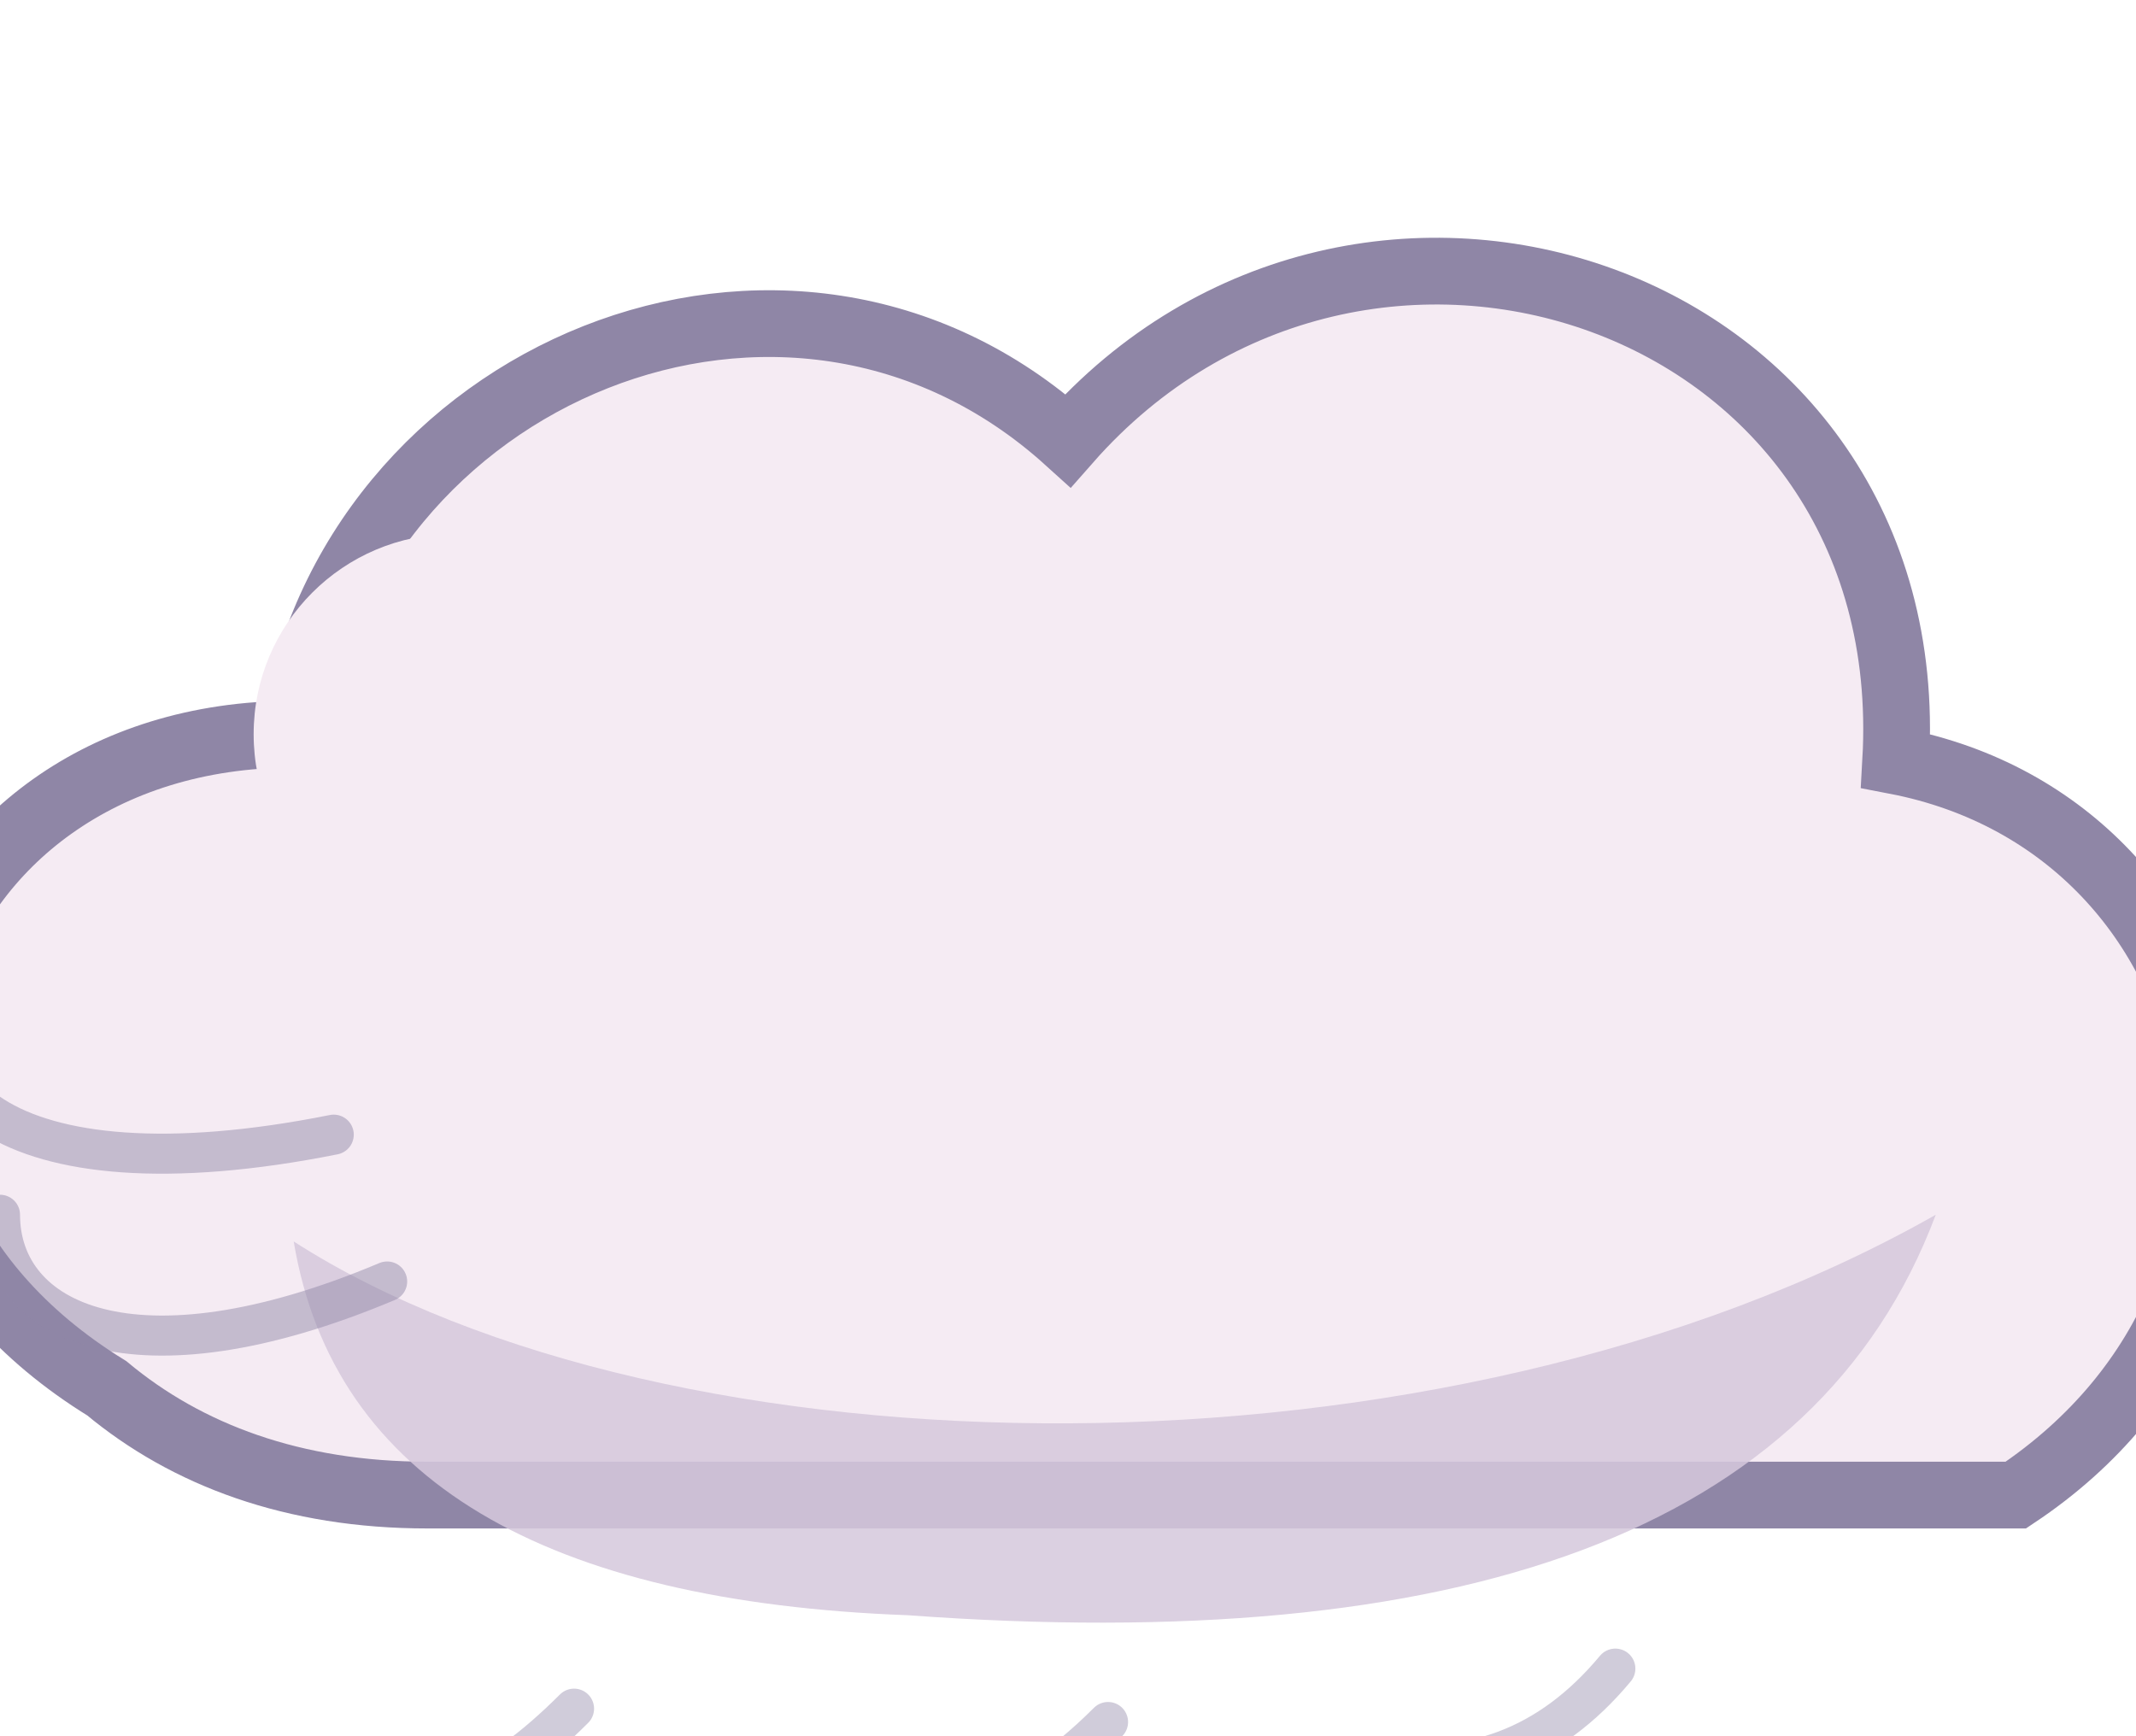
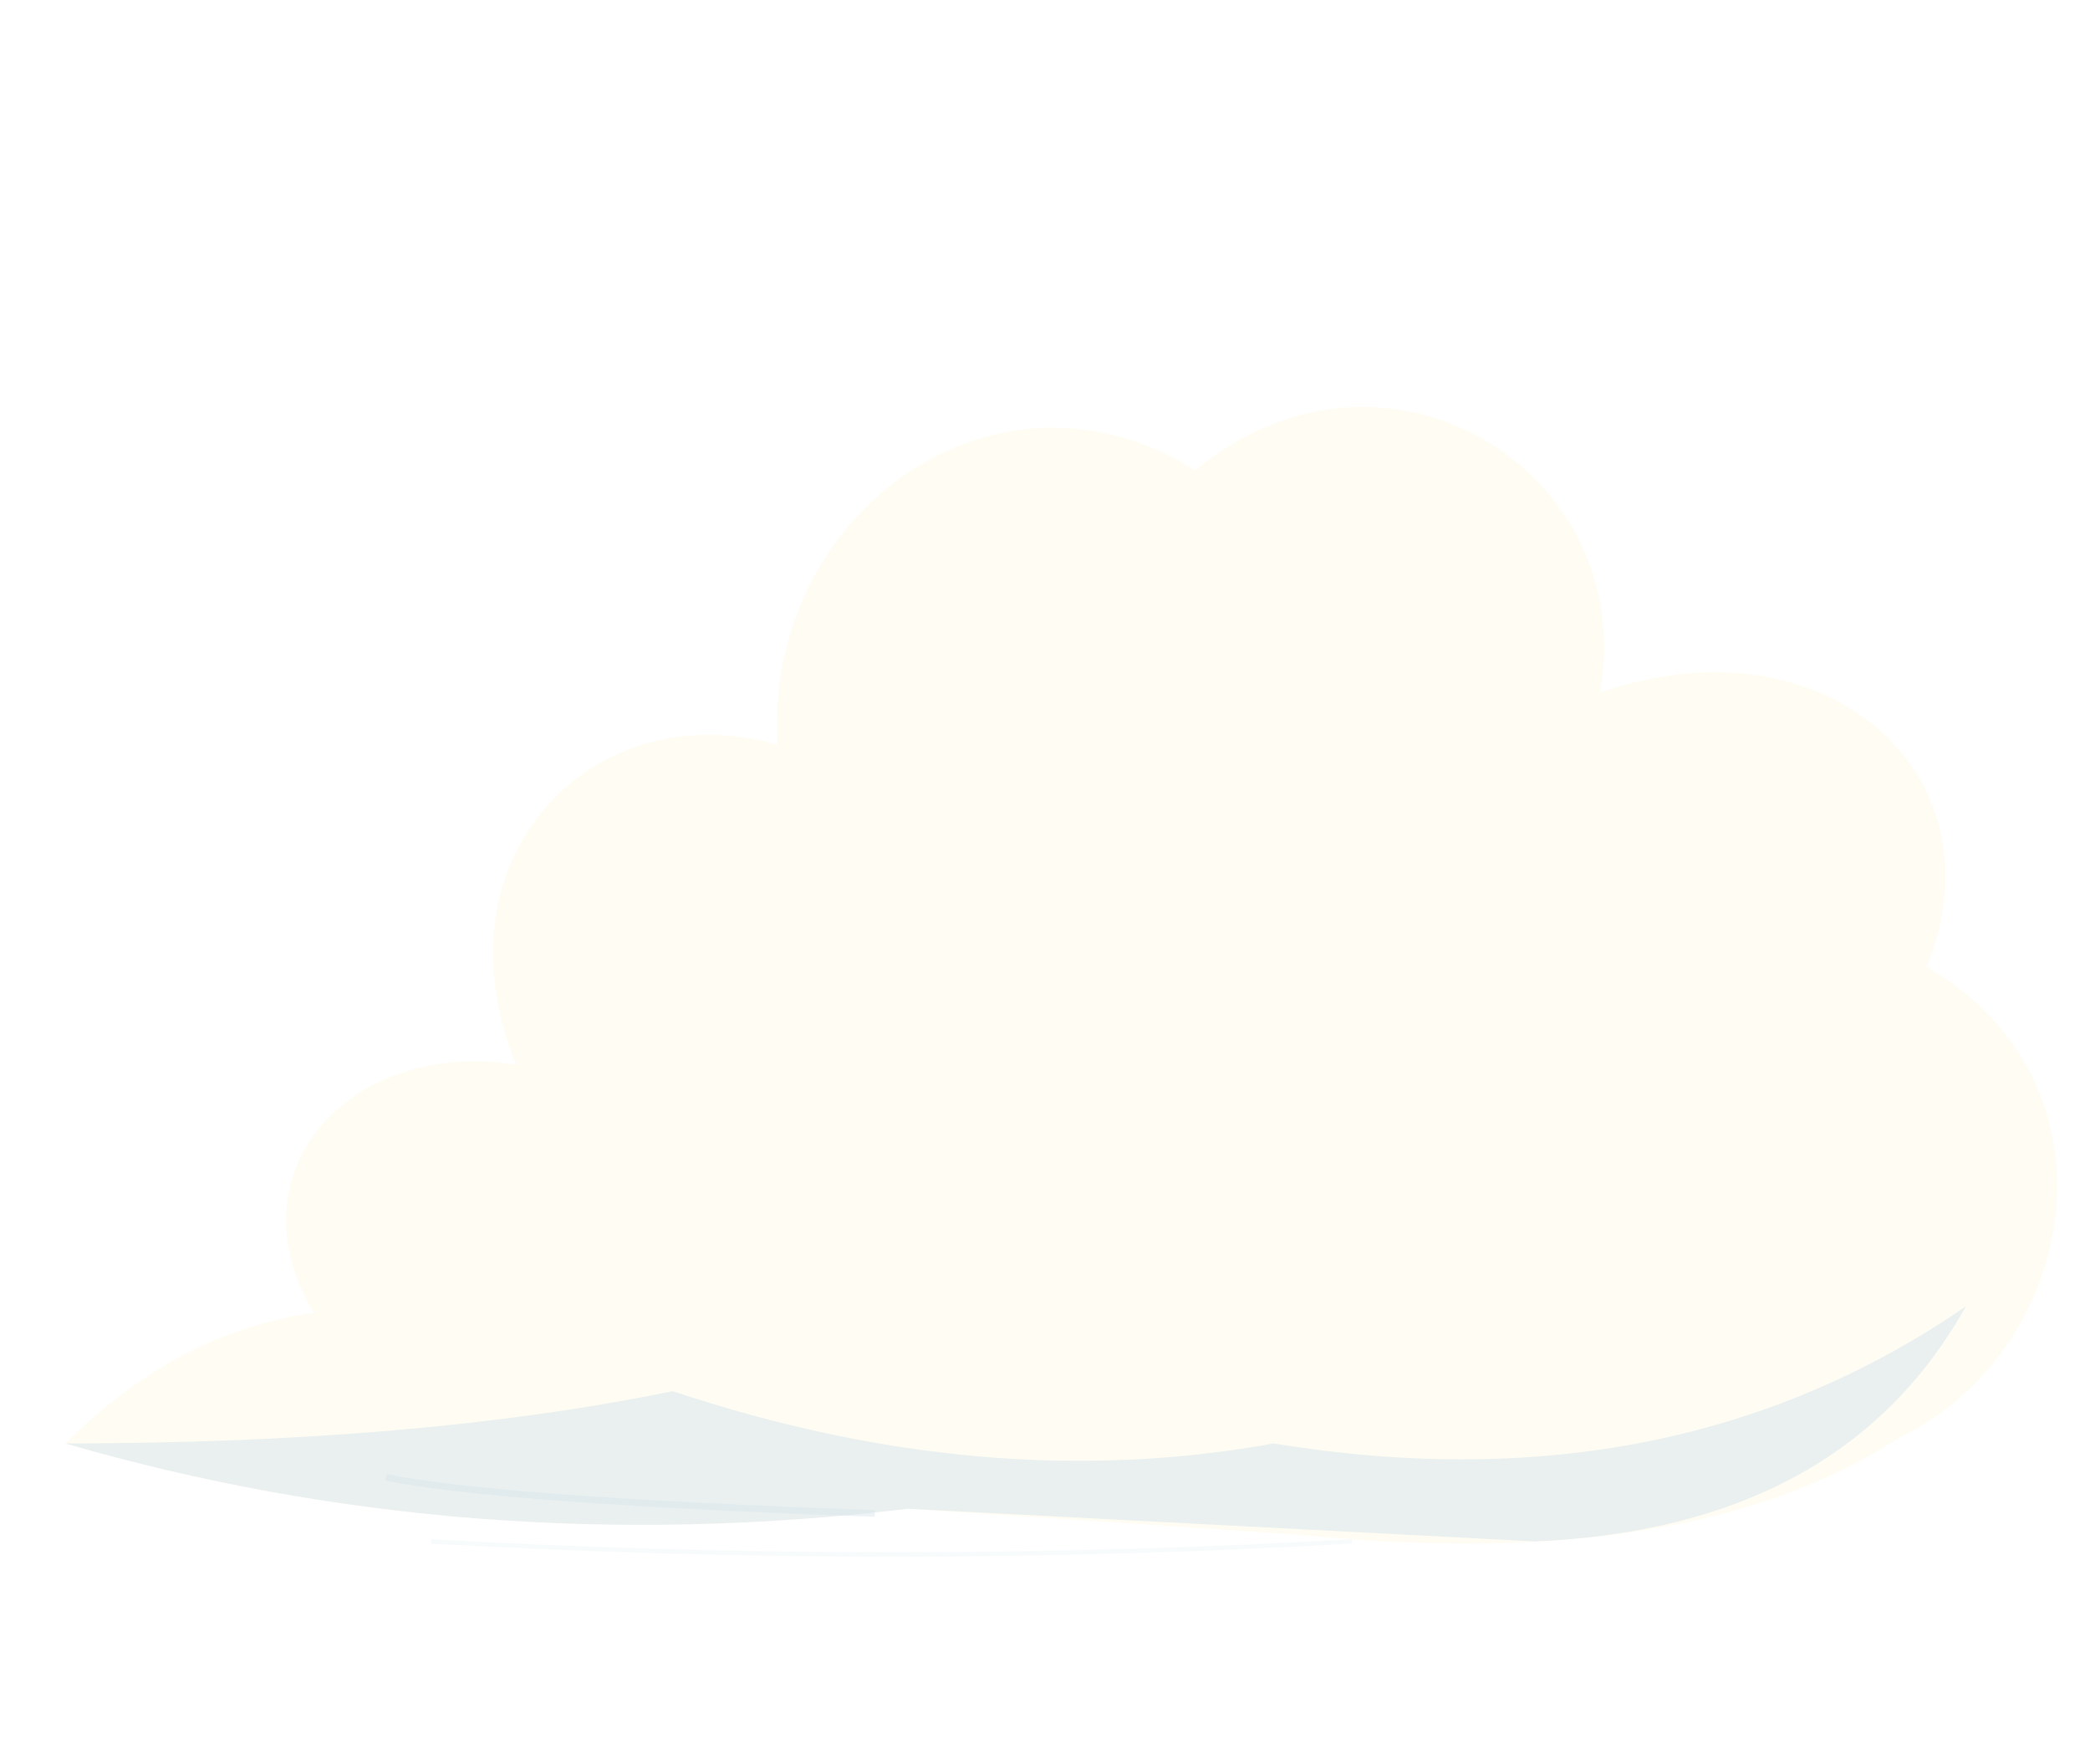
- <svg xmlns="http://www.w3.org/2000/svg" viewBox="20 15 160 130" preserveAspectRatio="xMidYMid meet" aria-hidden="true" focusable="false" class="theme-object" data-variant-silhouette="2" data-variant-palette="4" data-variant-orientation="7" data-variant-density="1" data-variant-underside="2" data-variant-wisp="3" data-visual-axis="orientation" data-visual-value="7" data-visual-scope="self">
+ <svg xmlns="http://www.w3.org/2000/svg" viewBox="0 0 320 270" preserveAspectRatio="xMidYMid meet" opacity=".98">
  <g data-visual-axis="palette" data-visual-value="4">
-     <path data-visual-axis="silhouette" data-visual-value="2" data-visual-scope="self" d="M28 119C2 103 13 70 42 70C46 43 79 29 100 48C122 23 164 37 162 72C188 77 195 111 171 127H52C42 127 34 124 28 119Z" fill="rgb(245, 235, 243)" stroke="rgb(143, 134, 166)" stroke-width="5" />
-     <g data-visual-axis="density" data-visual-value="1">
-       <circle class="theme-detail" cx="54" cy="70" r="15" fill="#f5ebf3" />
+     <g data-visual-axis="silhouette" data-visual-value="3">
+       <path d="M10 221Q27 204 48 201C35 179 54 159 79 163C66 131 91 106 119 114C117 78 153 53 183 72C212 48 251 72 245 106C280 94 307 119 295 148C326 166 318 207 291 220Q259 241 199 235L139 231Q72 239 10 221Z" fill="#fffdf3" />
    </g>
    <g data-visual-axis="underside" data-visual-value="2">
-       <path class="theme-detail" d="M42 108C70 126 128 127 165 106C156 130 129 139 88 136C61 135 45 126 42 108Z" fill="#d5c8dc" opacity="0.86" />
+       <path d="M10 221Q64 221 103 213Q151 229 195 221Q256 231 301 200Q282 234 235 236L139 231Q72 239 10 221Z" fill="#cfdfea" opacity=".45" />
+     </g>
+     <g data-visual-axis="density" data-visual-value="1">
+       <path d="M66 236Q137 240 207 236" fill="none" stroke="#eef5f8" stroke-width=".7" opacity=".4" />
    </g>
    <g data-visual-axis="wisp" data-visual-value="3">
-       <path class="theme-detail" d="M45 100C20 105 11 96 18 86M49 111C30 119 20 114 20 106" fill="none" stroke="#8f86a6" stroke-width="3" stroke-linecap="round" opacity=".48" />
-       <path class="theme-detail" d="M63 143C57 149 52 151 45 151M103 144C96 151 89 153 82 152M141 140C136 146 130 148 123 147" fill="none" stroke="#8f86a6" stroke-width="3" stroke-linecap="round" opacity=".42" />
+       <g data-visual-axis="orientation" data-visual-value="7" transform="rotate(5 160 232)">
+         <path d="M59 235Q76 237 134 234" fill="none" stroke="#d4e3ec" stroke-width="1" opacity=".45" />
+       </g>
    </g>
  </g>
-   <rect data-theme-content-area="content" x="56" y="48" width="88" height="72" fill="none" stroke="none" />
+   <rect x="82" y="113" width="199" height="113" fill="none" data-theme-content-area="content" />
</svg>
